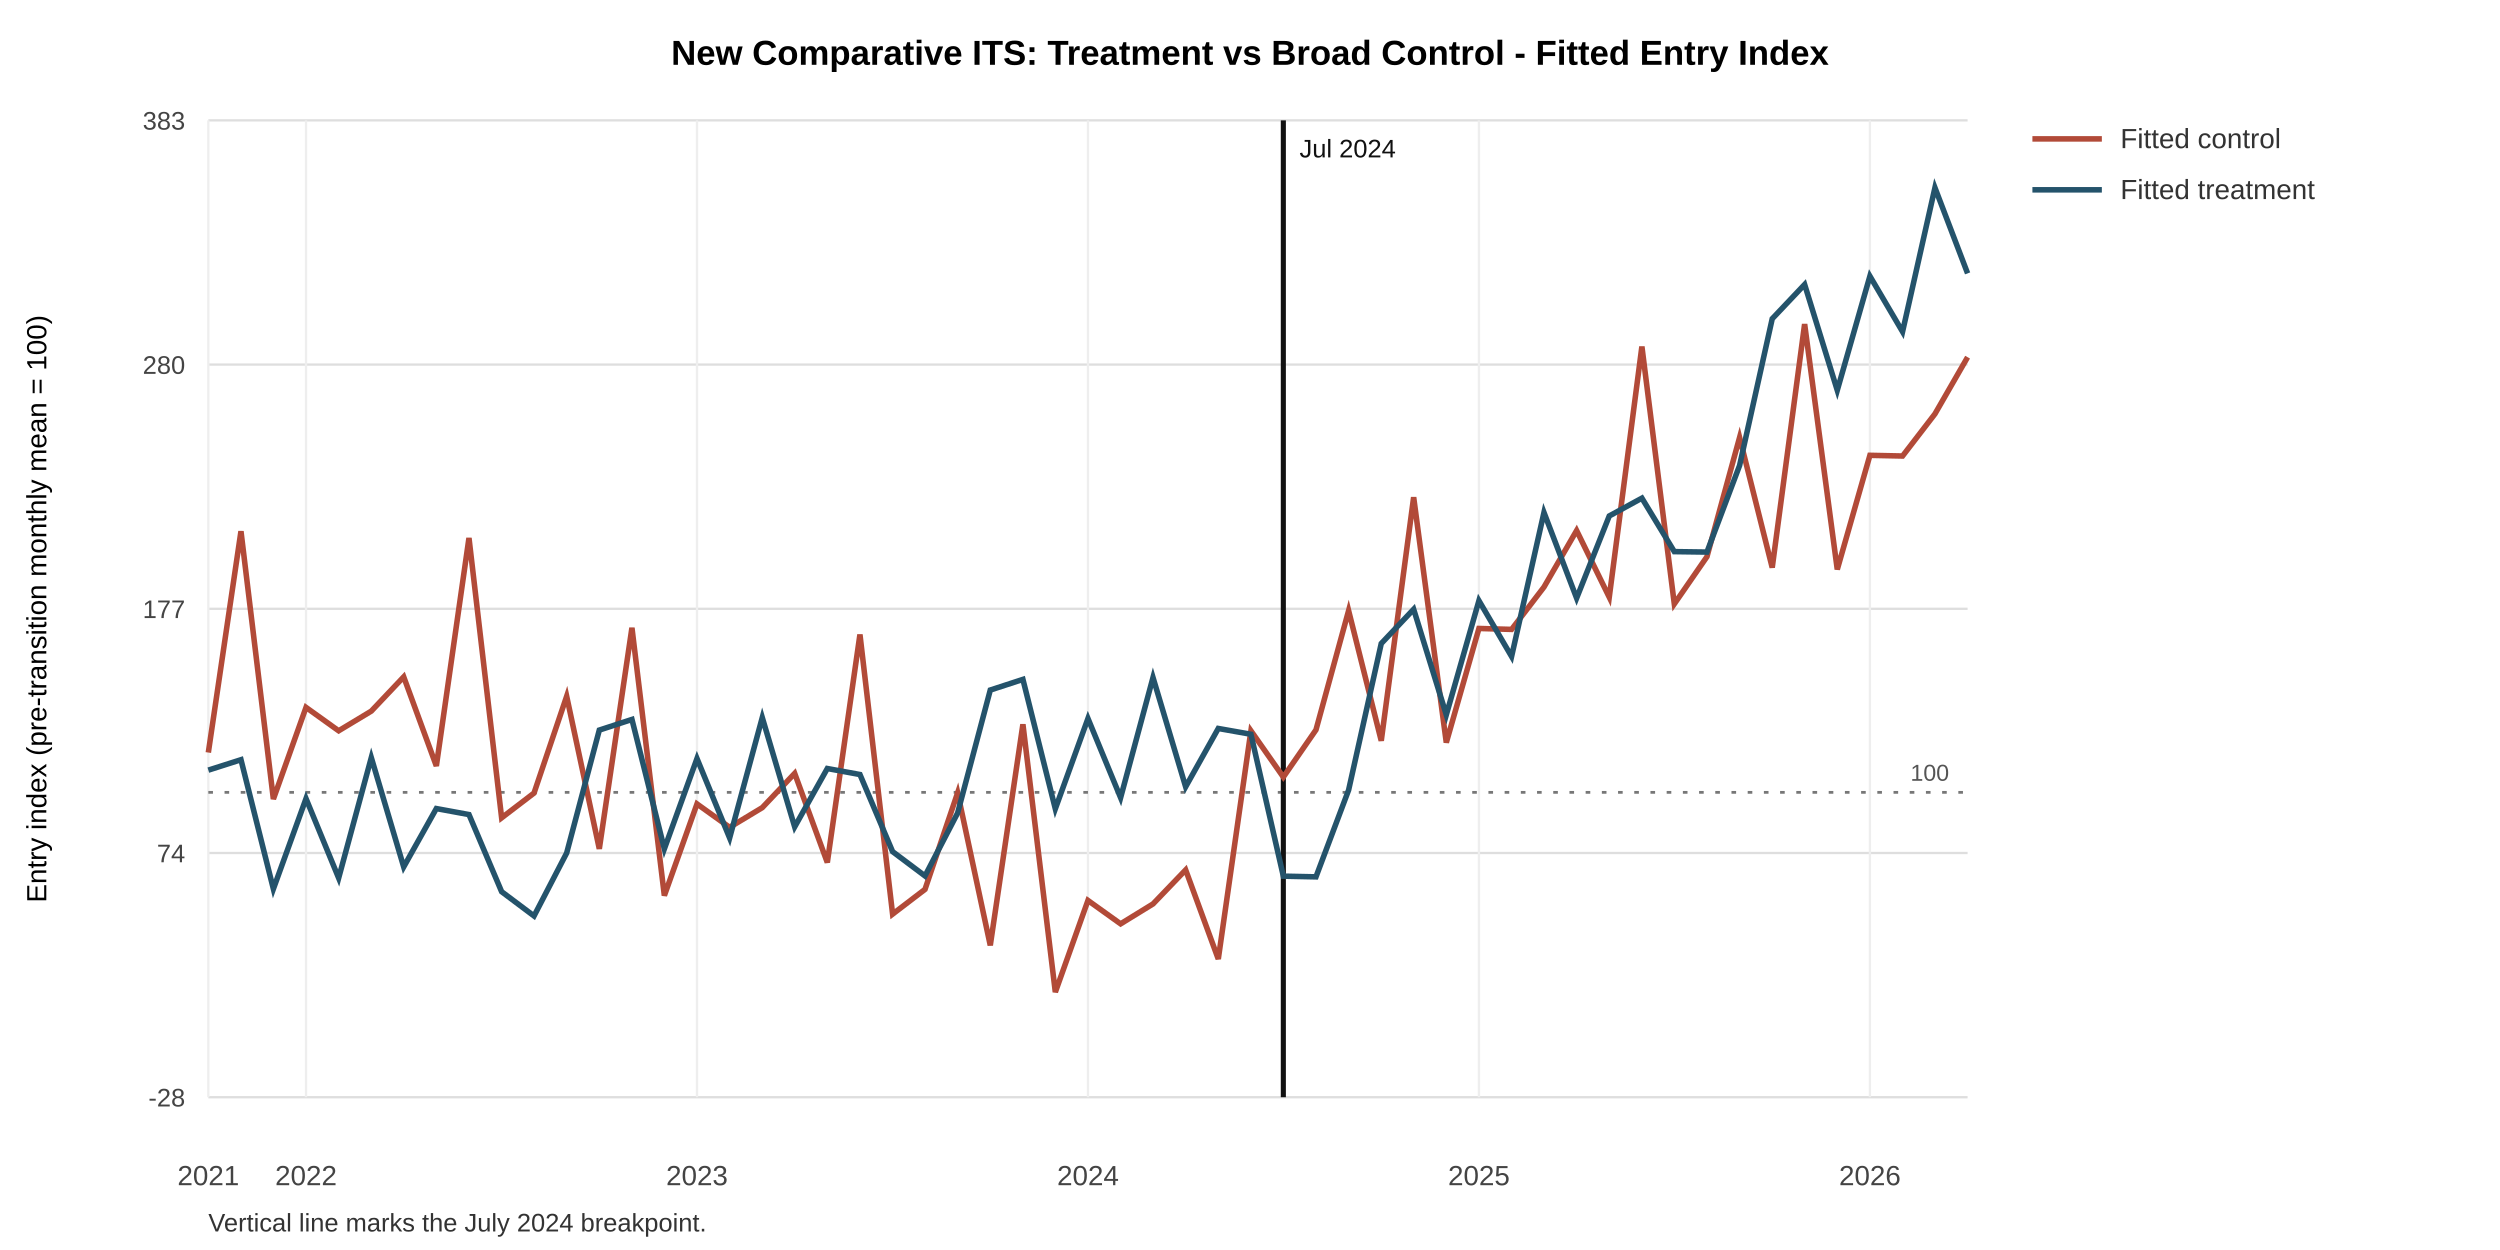
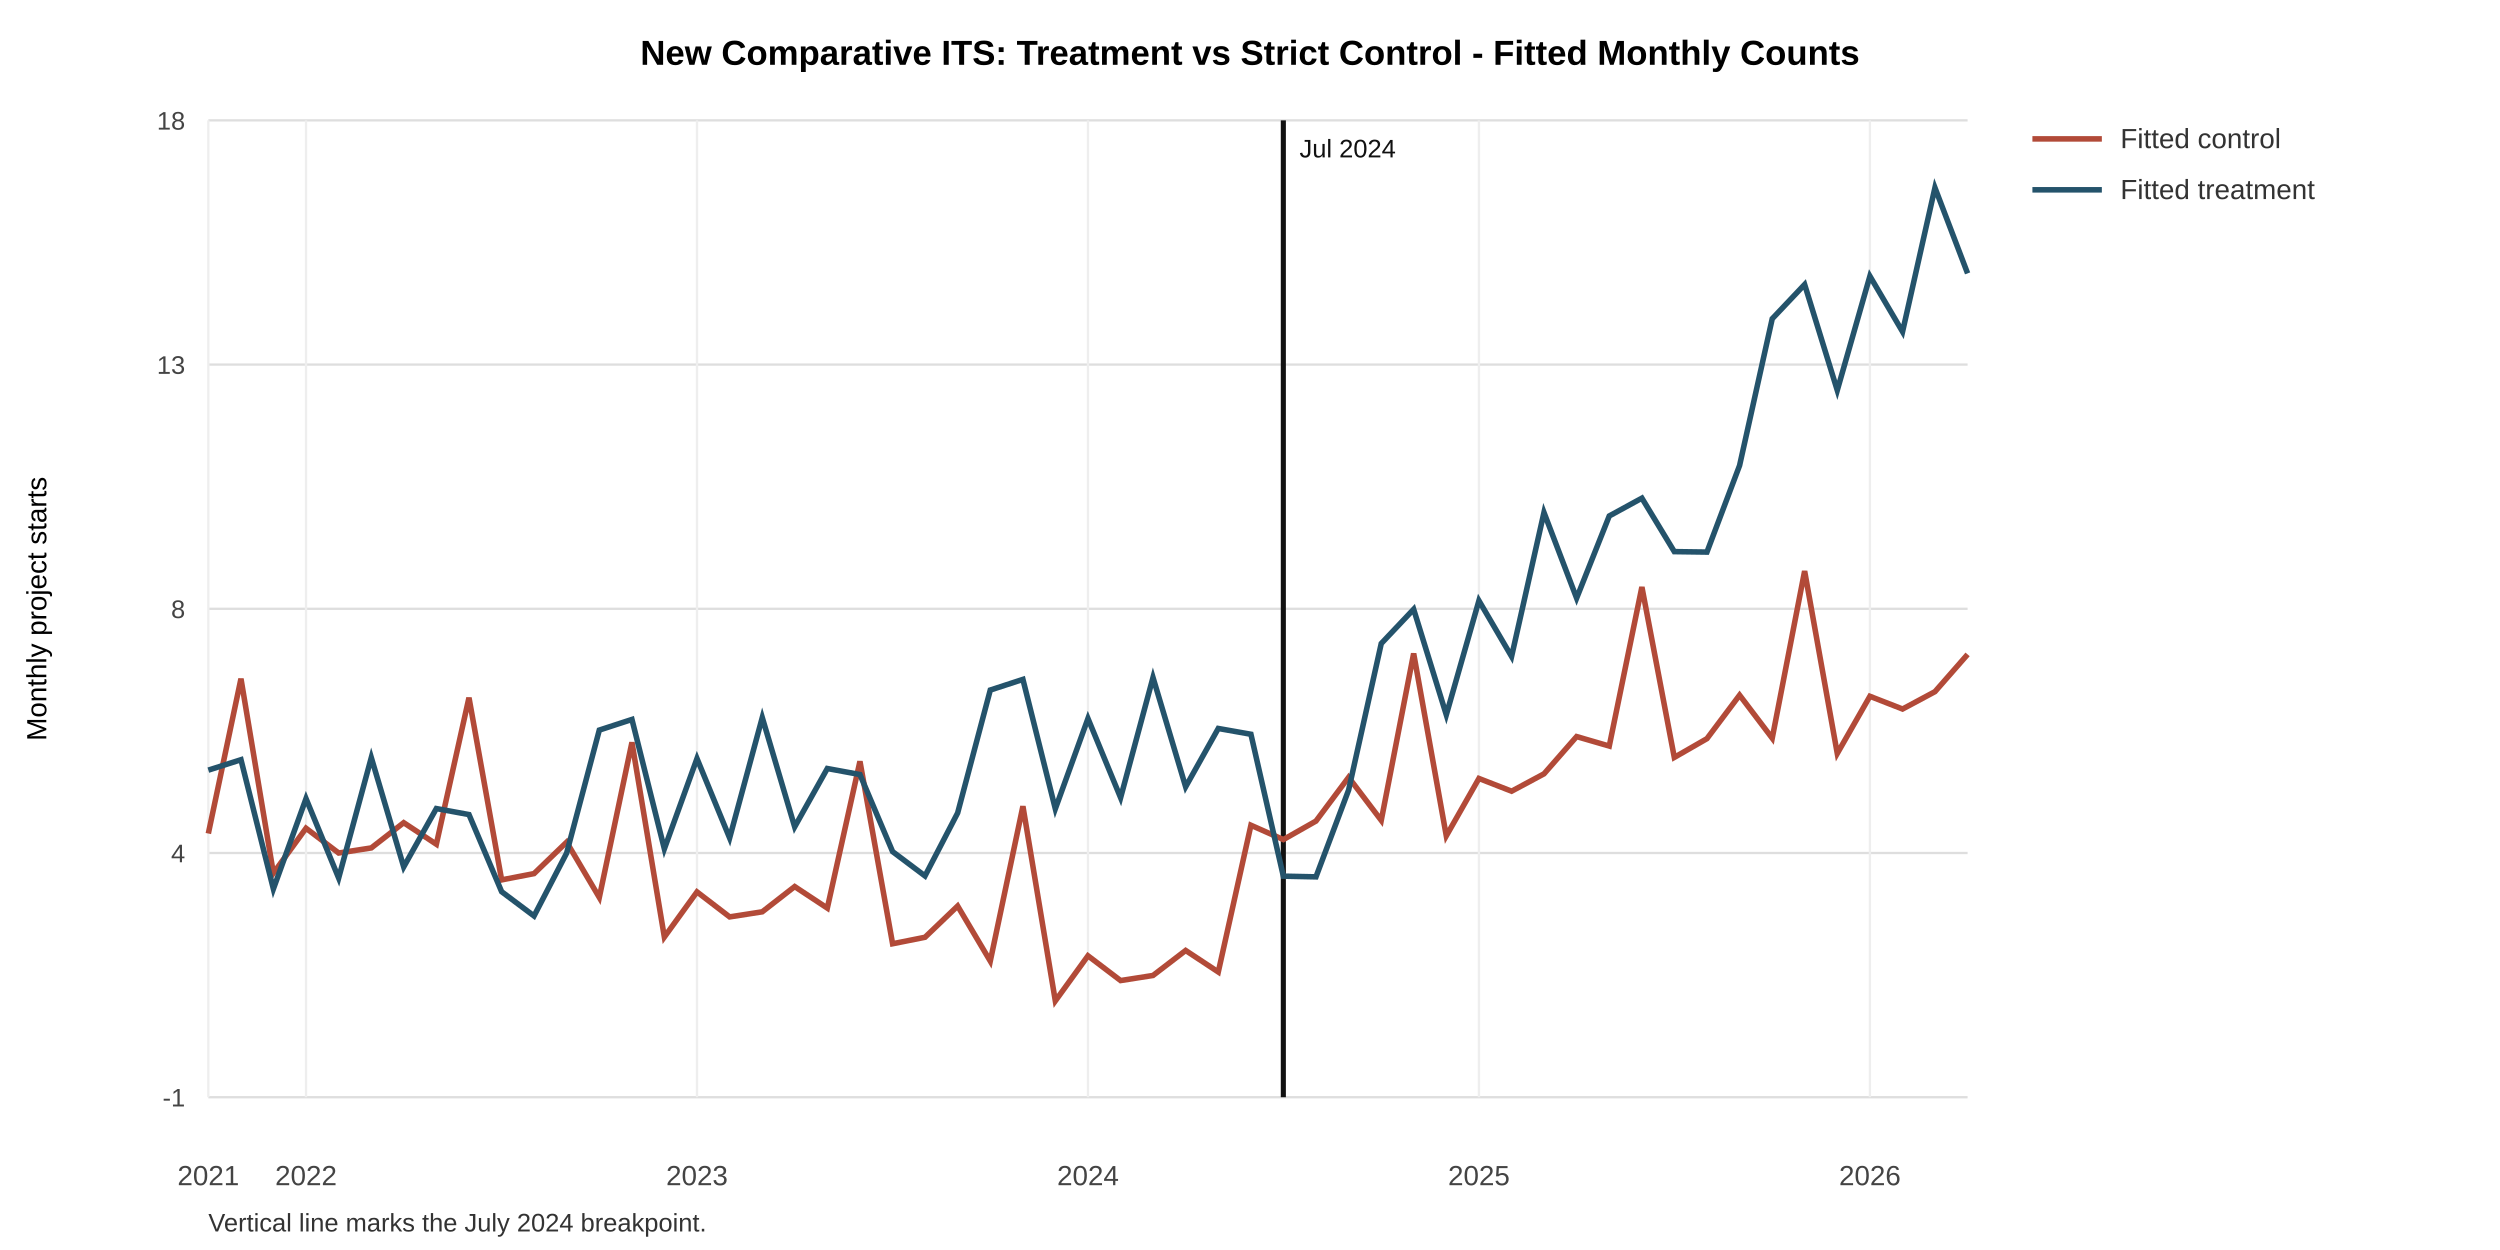
<svg xmlns="http://www.w3.org/2000/svg" width="1080" height="540" viewBox="0 0 1080 540">
  <rect width="100%" height="100%" fill="#ffffff" />
-   <text x="540.0" y="28" text-anchor="middle" font-family="Arial, sans-serif" font-size="15" font-weight="700">New Comparative ITS: Treatment vs Broad Control - Fitted Entry Index</text>
+   <text x="540.0" y="28" text-anchor="middle" font-family="Arial, sans-serif" font-size="15" font-weight="700">New Comparative ITS: Treatment vs Strict Control - Fitted Monthly Counts</text>
  <line x1="90" y1="474.0" x2="850" y2="474.0" stroke="#dedede" />
-   <text x="80" y="478.0" text-anchor="end" font-family="Arial, sans-serif" font-size="11" fill="#444">-28</text>
+   <text x="80" y="478.0" text-anchor="end" font-family="Arial, sans-serif" font-size="11" fill="#444">-1</text>
  <line x1="90" y1="368.5" x2="850" y2="368.5" stroke="#dedede" />
-   <text x="80" y="372.5" text-anchor="end" font-family="Arial, sans-serif" font-size="11" fill="#444">74</text>
+   <text x="80" y="372.5" text-anchor="end" font-family="Arial, sans-serif" font-size="11" fill="#444">4</text>
  <line x1="90" y1="263.0" x2="850" y2="263.0" stroke="#dedede" />
-   <text x="80" y="267.0" text-anchor="end" font-family="Arial, sans-serif" font-size="11" fill="#444">177</text>
+   <text x="80" y="267.0" text-anchor="end" font-family="Arial, sans-serif" font-size="11" fill="#444">8</text>
  <line x1="90" y1="157.5" x2="850" y2="157.5" stroke="#dedede" />
-   <text x="80" y="161.5" text-anchor="end" font-family="Arial, sans-serif" font-size="11" fill="#444">280</text>
+   <text x="80" y="161.5" text-anchor="end" font-family="Arial, sans-serif" font-size="11" fill="#444">13</text>
  <line x1="90" y1="52.0" x2="850" y2="52.0" stroke="#dedede" />
-   <text x="80" y="56.0" text-anchor="end" font-family="Arial, sans-serif" font-size="11" fill="#444">383</text>
+   <text x="80" y="56.0" text-anchor="end" font-family="Arial, sans-serif" font-size="11" fill="#444">18</text>
  <line x1="90.0" y1="52" x2="90.0" y2="474" stroke="#eeeeee" />
  <text x="90.0" y="512" text-anchor="middle" font-family="Arial, sans-serif" font-size="12" fill="#444">2021</text>
  <line x1="132.2" y1="52" x2="132.2" y2="474" stroke="#eeeeee" />
  <text x="132.2" y="512" text-anchor="middle" font-family="Arial, sans-serif" font-size="12" fill="#444">2022</text>
  <line x1="301.1" y1="52" x2="301.1" y2="474" stroke="#eeeeee" />
  <text x="301.1" y="512" text-anchor="middle" font-family="Arial, sans-serif" font-size="12" fill="#444">2023</text>
  <line x1="470.0" y1="52" x2="470.0" y2="474" stroke="#eeeeee" />
  <text x="470.0" y="512" text-anchor="middle" font-family="Arial, sans-serif" font-size="12" fill="#444">2024</text>
  <line x1="638.9" y1="52" x2="638.9" y2="474" stroke="#eeeeee" />
  <text x="638.9" y="512" text-anchor="middle" font-family="Arial, sans-serif" font-size="12" fill="#444">2025</text>
  <line x1="807.8" y1="52" x2="807.8" y2="474" stroke="#eeeeee" />
  <text x="807.8" y="512" text-anchor="middle" font-family="Arial, sans-serif" font-size="12" fill="#444">2026</text>
-   <line x1="90" y1="342.3" x2="850" y2="342.3" stroke="#777" stroke-width="1.2" stroke-dasharray="2 5" />
-   <text x="842" y="337.3" text-anchor="end" font-family="Arial, sans-serif" font-size="10" fill="#555">100</text>
  <line x1="554.4" y1="52" x2="554.4" y2="474" stroke="#111" stroke-width="2.2" />
  <text x="561.4" y="68" font-family="Arial, sans-serif" font-size="11" fill="#111">Jul 2024</text>
-   <polyline fill="none" stroke="#b24a38" stroke-width="2.4" points="90.0,325.1 104.1,229.5 118.1,345.2 132.2,305.6 146.3,315.7 160.4,307.2 174.4,292.4 188.5,330.9 202.6,232.4 216.7,353.3 230.7,342.6 244.8,300.8 258.9,366.7 273.0,271.2 287.0,386.9 301.1,347.3 315.2,357.4 329.3,348.9 343.3,334.1 357.4,372.6 371.5,274.1 385.6,394.9 399.6,384.2 413.7,342.5 427.8,408.4 441.9,312.9 455.9,428.6 470.0,389.0 484.1,399.1 498.1,390.5 512.2,375.8 526.3,414.3 540.4,315.7 554.4,335.7 568.5,315.3 582.6,263.8 596.7,320.0 610.7,214.8 624.8,320.8 638.9,271.5 653.0,271.9 667.0,253.6 681.1,229.2 695.2,258.0 709.3,149.7 723.3,260.9 737.4,240.5 751.5,189.0 765.6,245.2 779.6,140.0 793.7,246.0 807.8,196.7 821.9,197.0 835.9,178.8 850.0,154.3" />
+   <polyline fill="none" stroke="#b24a38" stroke-width="2.4" points="90.0,360.1 104.1,293.2 118.1,377.2 132.2,357.8 146.3,368.5 160.4,366.3 174.4,355.4 188.5,364.7 202.6,301.4 216.7,380.1 230.7,377.4 244.8,363.8 258.9,387.7 273.0,320.7 287.0,404.8 301.1,385.3 315.2,396.1 329.3,393.9 343.3,383.0 357.4,392.3 371.5,328.9 385.6,407.7 399.6,404.9 413.7,391.4 427.8,415.2 441.9,348.3 455.9,432.4 470.0,412.9 484.1,423.6 498.1,421.4 512.2,410.6 526.3,419.9 540.4,356.5 554.4,362.7 568.5,354.7 582.6,335.8 596.7,354.4 610.7,282.3 624.8,361.1 638.9,336.3 653.0,341.8 667.0,334.3 681.1,318.2 695.2,322.3 709.3,253.6 723.3,327.2 737.4,319.1 751.5,300.3 765.6,318.9 779.6,246.7 793.7,325.5 807.8,300.8 821.9,306.3 835.9,298.8 850.0,282.7" />
  <line x1="878" y1="60" x2="908" y2="60" stroke="#b24a38" stroke-width="2.4" />
  <text x="916" y="64" font-family="Arial, sans-serif" font-size="12" fill="#333">Fitted control</text>
  <polyline fill="none" stroke="#24536b" stroke-width="2.4" points="90.0,332.7 104.1,328.2 118.1,384.0 132.2,345.0 146.3,379.3 160.4,327.3 174.4,374.5 188.5,349.3 202.6,351.9 216.7,385.2 230.7,395.7 244.8,368.5 258.9,315.4 273.0,310.8 287.0,366.7 301.1,327.7 315.2,362.0 329.3,310.0 343.3,357.2 357.4,332.0 371.5,334.6 385.6,367.9 399.6,378.4 413.7,351.2 427.8,298.1 441.9,293.5 455.9,349.4 470.0,310.4 484.1,344.6 498.1,292.7 512.2,339.9 526.3,314.7 540.4,317.2 554.4,378.5 568.5,378.8 582.6,341.3 596.7,278.0 610.7,263.2 624.8,308.8 638.9,259.5 653.0,283.6 667.0,221.4 681.1,258.4 695.2,222.9 709.3,215.2 723.3,238.3 737.4,238.5 751.5,201.1 765.6,137.7 779.6,122.9 793.7,168.6 807.8,119.3 821.9,143.3 835.9,81.1 850.0,118.1" />
  <line x1="878" y1="82" x2="908" y2="82" stroke="#24536b" stroke-width="2.4" />
  <text x="916" y="86" font-family="Arial, sans-serif" font-size="12" fill="#333">Fitted treatment</text>
-   <text x="20" y="263.0" transform="rotate(-90 20 263.0)" text-anchor="middle" font-family="Arial, sans-serif" font-size="12">Entry index (pre-transition monthly mean = 100)</text>
+   <text x="20" y="263.0" transform="rotate(-90 20 263.0)" text-anchor="middle" font-family="Arial, sans-serif" font-size="12">Monthly project starts</text>
  <text x="90" y="532" font-family="Arial, sans-serif" font-size="11" fill="#333">Vertical line marks the July 2024 breakpoint.</text>
</svg>
